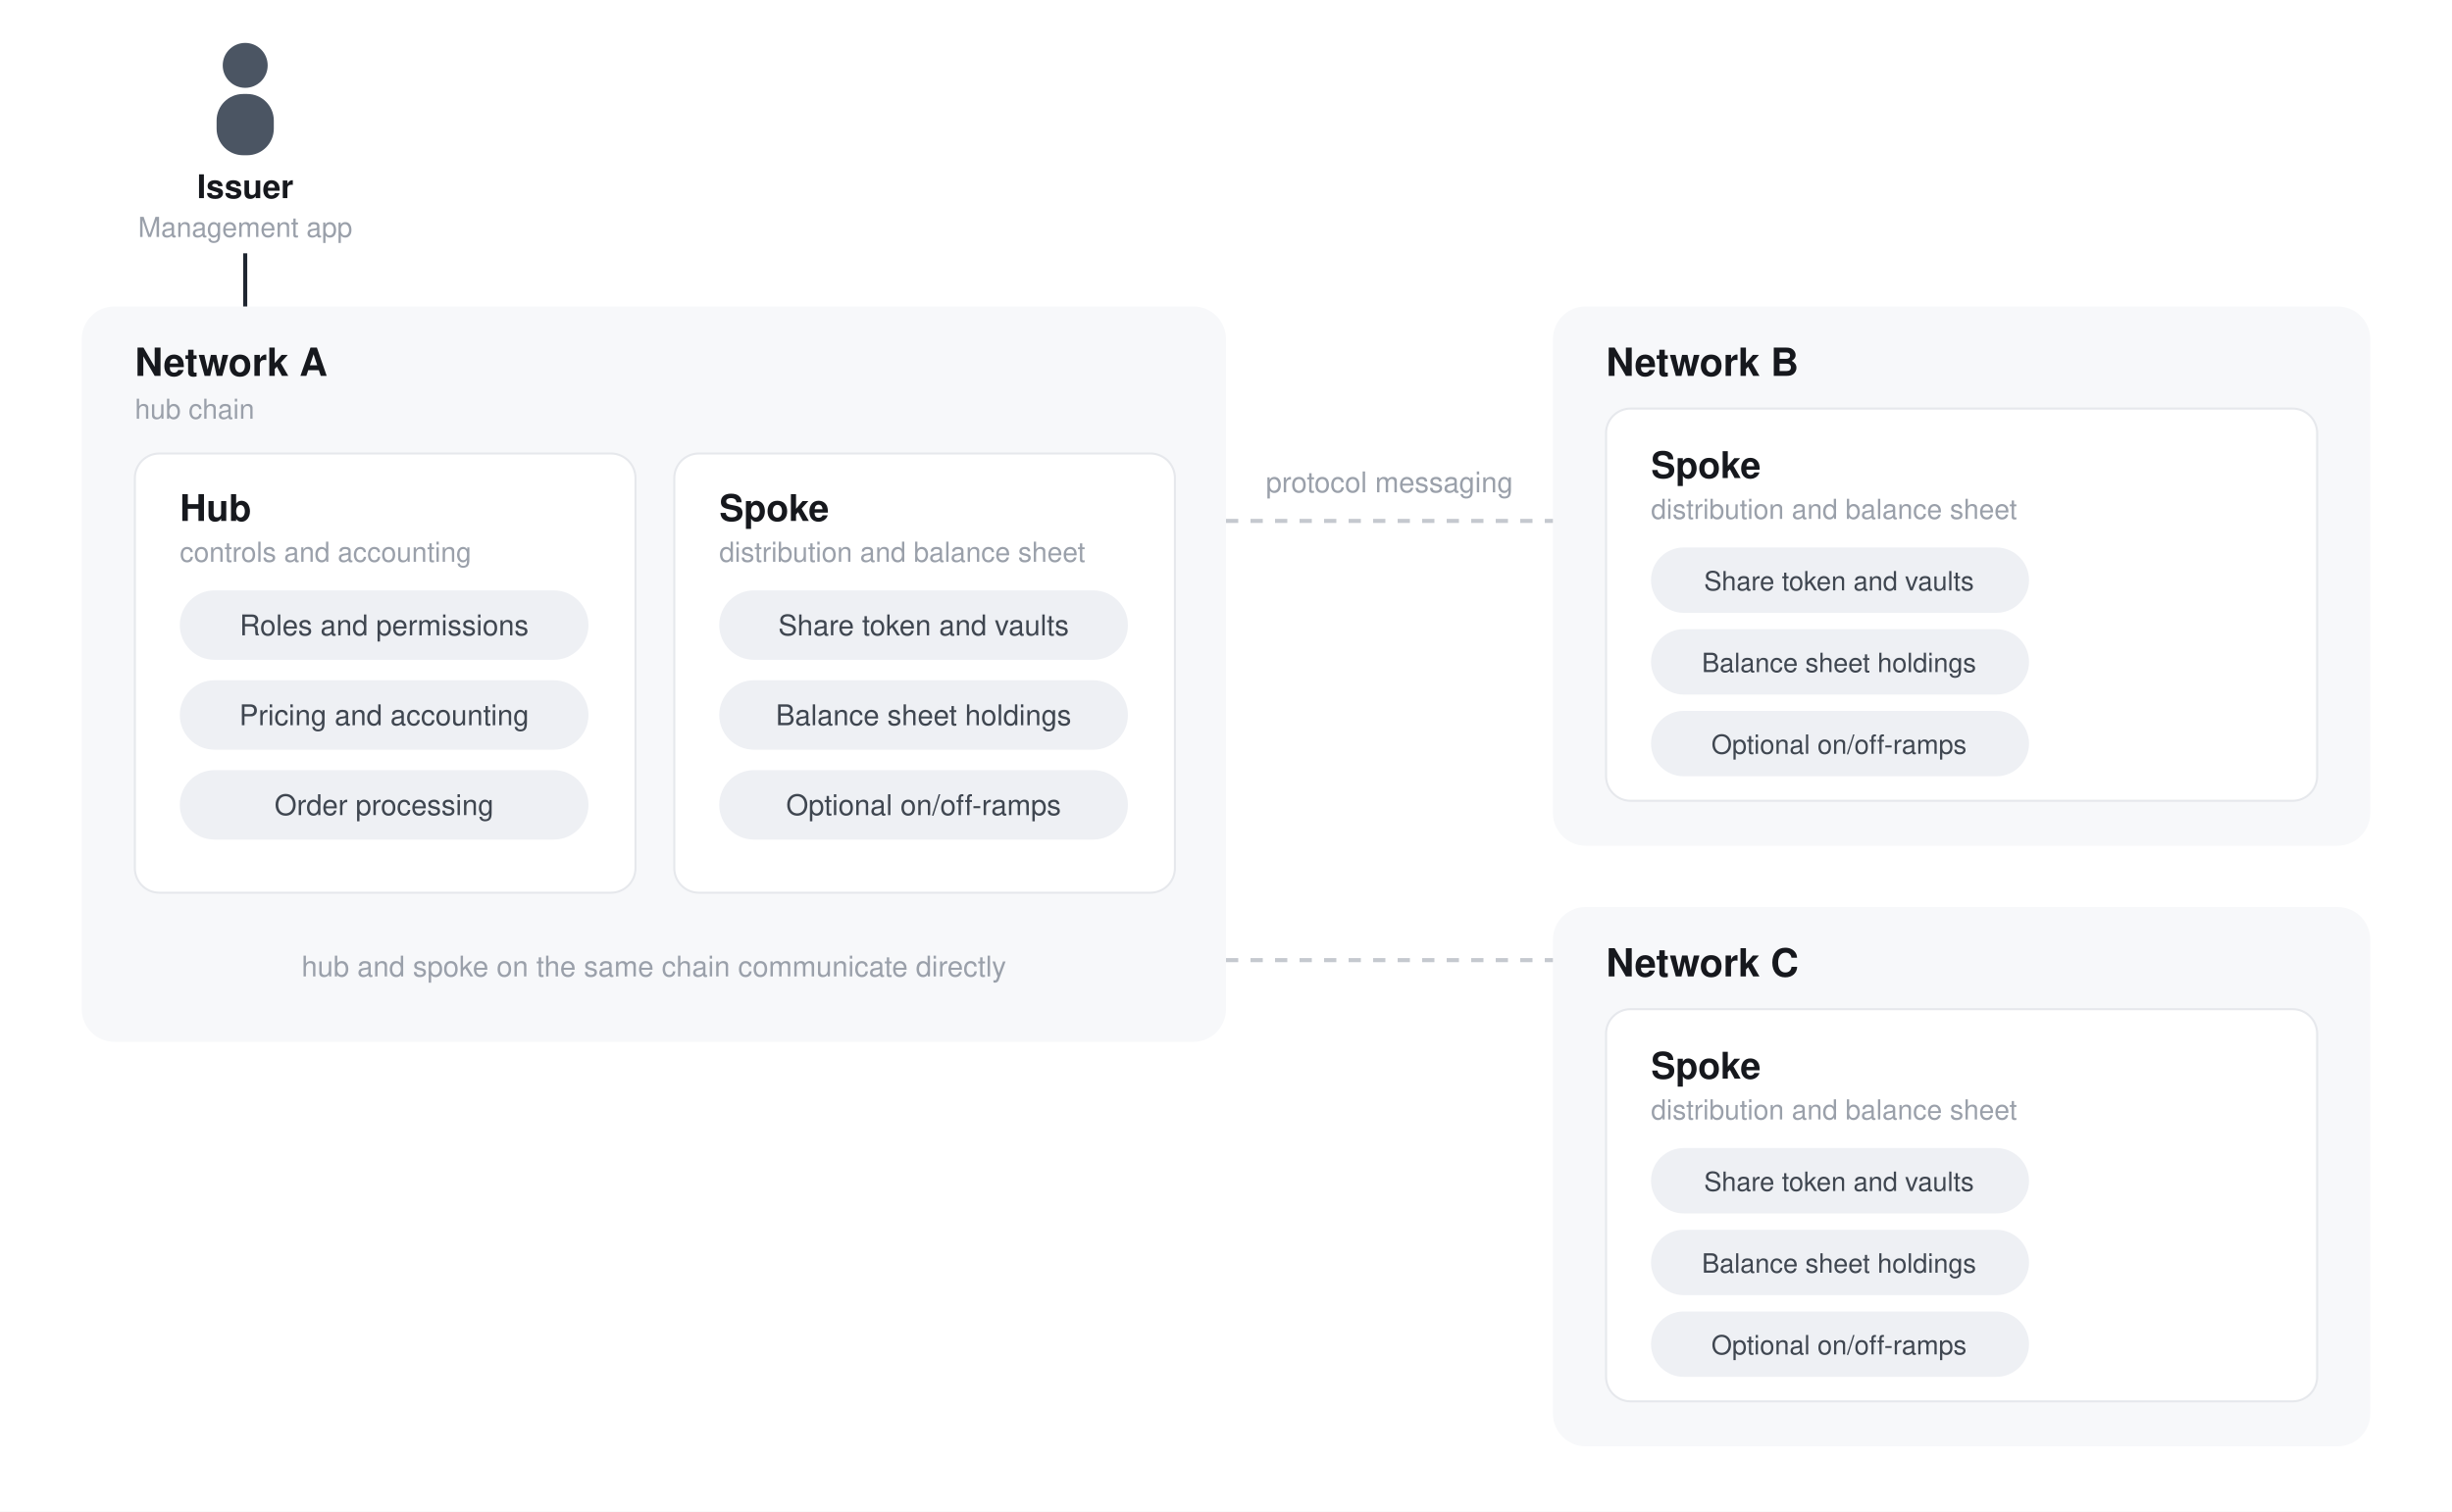
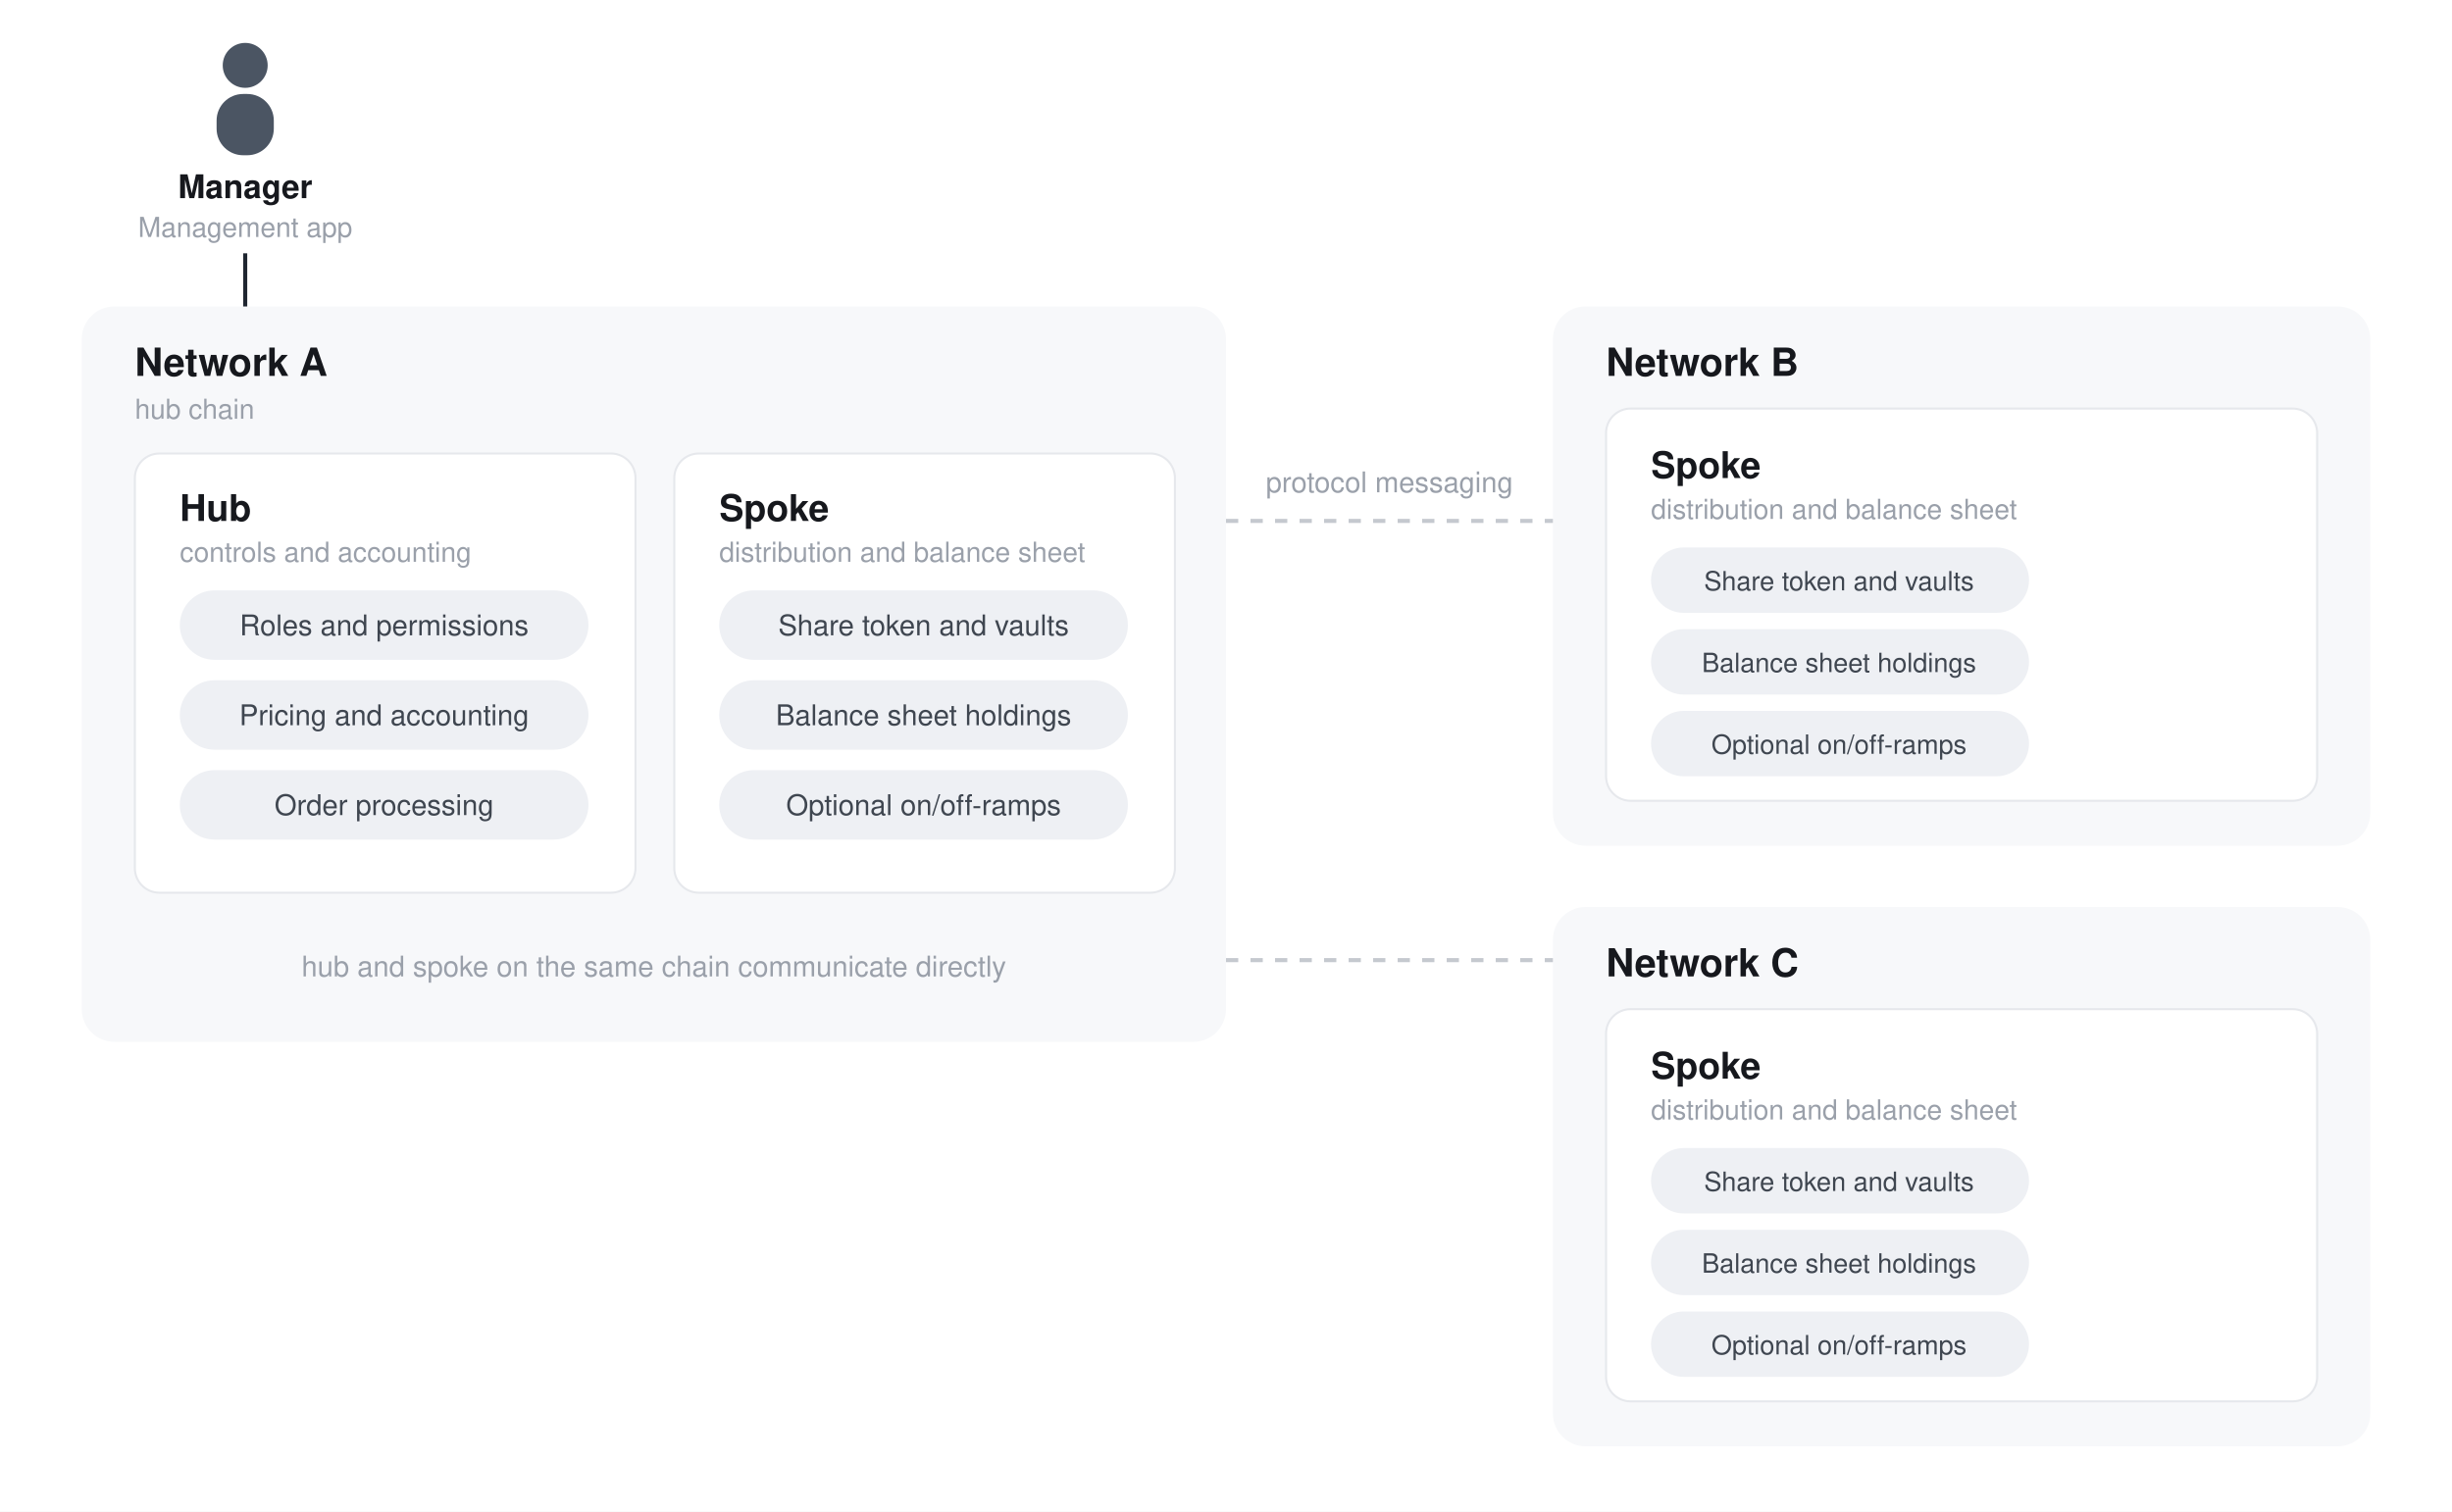
<svg xmlns="http://www.w3.org/2000/svg" viewBox="0 0 1200 740" font-family="Helvetica, Arial, sans-serif">
  <defs>
    <marker id="ah" viewBox="0 0 10 10" refX="8" refY="5" markerWidth="8" markerHeight="8" orient="auto">
      <path d="M 0 0 L 10 5 L 0 10 z" fill="#1f2630" />
    </marker>
  </defs>
  <rect width="1200" height="740" fill="white" />
  <circle cx="120" cy="32" r="11" fill="#4b5563" />
  <rect x="106" y="46" width="28" height="30" rx="13" fill="#4b5563" />
-   <text x="120" y="97" font-size="16" font-weight="bold" fill="#16181d" text-anchor="middle">Issuer</text>
+   <text x="120" y="97" font-size="16" font-weight="bold" fill="#16181d" text-anchor="middle">Manager</text>
  <text x="120" y="116" font-size="13.5" fill="#9aa0aa" text-anchor="middle">Management app</text>
  <path d="M 120 124 L 120 215" fill="none" stroke="#1f2630" stroke-width="2" marker-end="url(#ah)" />
  <rect x="40" y="150" width="560" height="360" rx="16" fill="#f7f8fa" />
  <text x="66" y="184" font-size="19" font-weight="bold" fill="#16181d">Network A</text>
  <text x="66" y="205" font-size="13.5" fill="#9aa0aa">hub chain</text>
  <rect x="66" y="222" width="245" height="215" rx="12" fill="#ffffff" stroke="#e6e8ec" />
  <text x="88" y="255" font-size="18" font-weight="bold" fill="#16181d">Hub</text>
  <text x="88" y="275" font-size="13.5" fill="#9aa0aa">controls and accounting</text>
  <rect x="88" y="289" width="200" height="34" rx="17" fill="#eef0f4" />
  <text x="188" y="311" font-size="14" fill="#3f4650" text-anchor="middle">Roles and permissions</text>
  <rect x="88" y="333" width="200" height="34" rx="17" fill="#eef0f4" />
  <text x="188" y="355" font-size="14" fill="#3f4650" text-anchor="middle">Pricing and accounting</text>
  <rect x="88" y="377" width="200" height="34" rx="17" fill="#eef0f4" />
  <text x="188" y="399" font-size="14" fill="#3f4650" text-anchor="middle">Order processing</text>
  <rect x="330" y="222" width="245" height="215" rx="12" fill="#ffffff" stroke="#e6e8ec" />
  <text x="352" y="255" font-size="18" font-weight="bold" fill="#16181d">Spoke</text>
  <text x="352" y="275" font-size="13.5" fill="#9aa0aa">distribution and balance sheet</text>
  <rect x="352" y="289" width="200" height="34" rx="17" fill="#eef0f4" />
  <text x="452" y="311" font-size="14" fill="#3f4650" text-anchor="middle">Share token and vaults</text>
  <rect x="352" y="333" width="200" height="34" rx="17" fill="#eef0f4" />
  <text x="452" y="355" font-size="14" fill="#3f4650" text-anchor="middle">Balance sheet holdings</text>
  <rect x="352" y="377" width="200" height="34" rx="17" fill="#eef0f4" />
  <text x="452" y="399" font-size="14" fill="#3f4650" text-anchor="middle">Optional on/off-ramps</text>
  <text x="320" y="478" font-size="14" fill="#9aa0aa" text-anchor="middle">hub and spoke on the same chain communicate directly</text>
  <rect x="760" y="150" width="400" height="264" rx="16" fill="#f7f8fa" />
  <text x="786" y="184" font-size="19" font-weight="bold" fill="#16181d">Network B</text>
  <rect x="786" y="200" width="348" height="192" rx="12" fill="#ffffff" stroke="#e6e8ec" />
  <text x="808" y="234" font-size="18" font-weight="bold" fill="#16181d">Spoke</text>
  <text x="808" y="254" font-size="13.5" fill="#9aa0aa">distribution and balance sheet</text>
  <rect x="808" y="268" width="185" height="32" rx="16" fill="#eef0f4" />
  <text x="900" y="289" font-size="13" fill="#3f4650" text-anchor="middle">Share token and vaults</text>
  <rect x="808" y="308" width="185" height="32" rx="16" fill="#eef0f4" />
  <text x="900" y="329" font-size="13" fill="#3f4650" text-anchor="middle">Balance sheet holdings</text>
  <rect x="808" y="348" width="185" height="32" rx="16" fill="#eef0f4" />
  <text x="900" y="369" font-size="13" fill="#3f4650" text-anchor="middle">Optional on/off-ramps</text>
  <rect x="760" y="444" width="400" height="264" rx="16" fill="#f7f8fa" />
  <text x="786" y="478" font-size="19" font-weight="bold" fill="#16181d">Network C</text>
  <rect x="786" y="494" width="348" height="192" rx="12" fill="#ffffff" stroke="#e6e8ec" />
  <text x="808" y="528" font-size="18" font-weight="bold" fill="#16181d">Spoke</text>
  <text x="808" y="548" font-size="13.5" fill="#9aa0aa">distribution and balance sheet</text>
  <rect x="808" y="562" width="185" height="32" rx="16" fill="#eef0f4" />
  <text x="900" y="583" font-size="13" fill="#3f4650" text-anchor="middle">Share token and vaults</text>
  <rect x="808" y="602" width="185" height="32" rx="16" fill="#eef0f4" />
  <text x="900" y="623" font-size="13" fill="#3f4650" text-anchor="middle">Balance sheet holdings</text>
  <rect x="808" y="642" width="185" height="32" rx="16" fill="#eef0f4" />
  <text x="900" y="663" font-size="13" fill="#3f4650" text-anchor="middle">Optional on/off-ramps</text>
  <text x="680" y="241" font-size="14" fill="#9aa0aa" text-anchor="middle">protocol messaging</text>
  <path d="M 600 255 L 760 255" fill="none" stroke="#c5c9cf" stroke-width="2" stroke-dasharray="6 6" />
  <path d="M 600 470 L 760 470" fill="none" stroke="#c5c9cf" stroke-width="2" stroke-dasharray="6 6" />
</svg>
